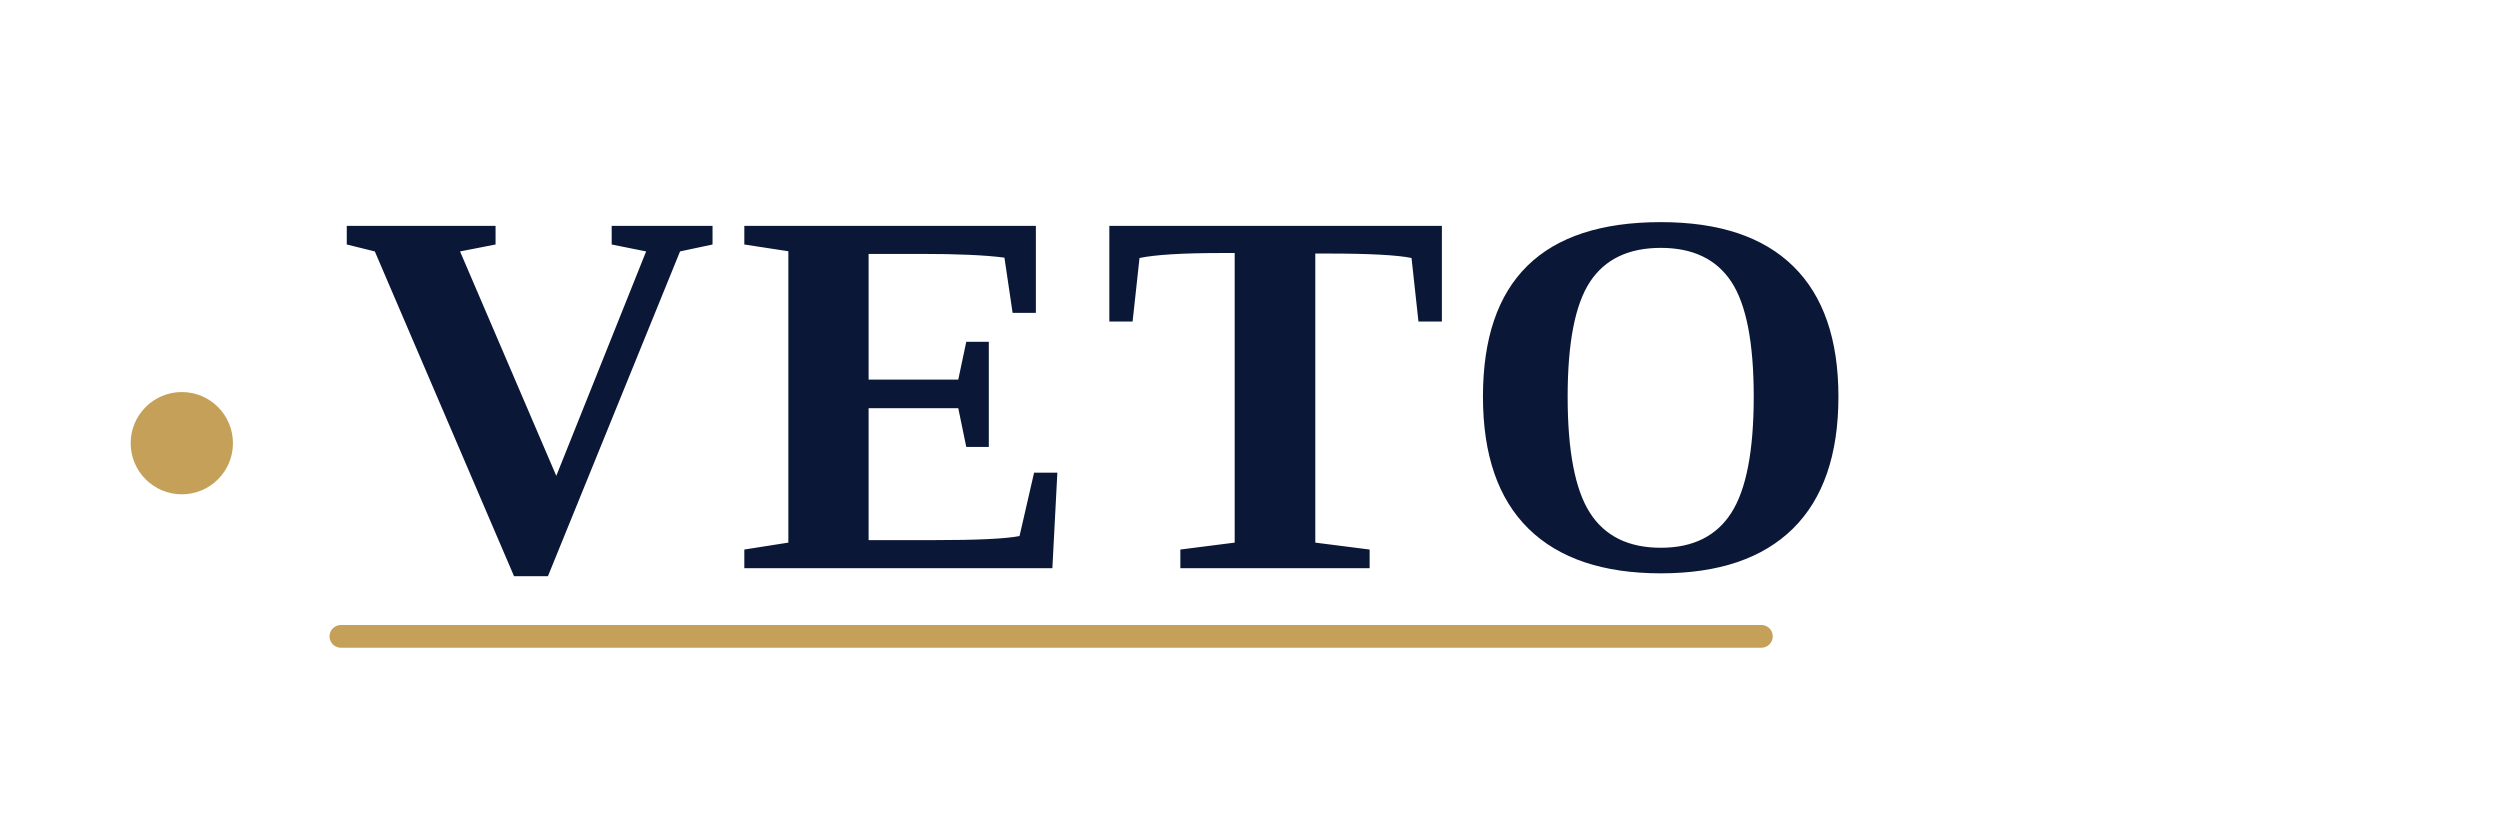
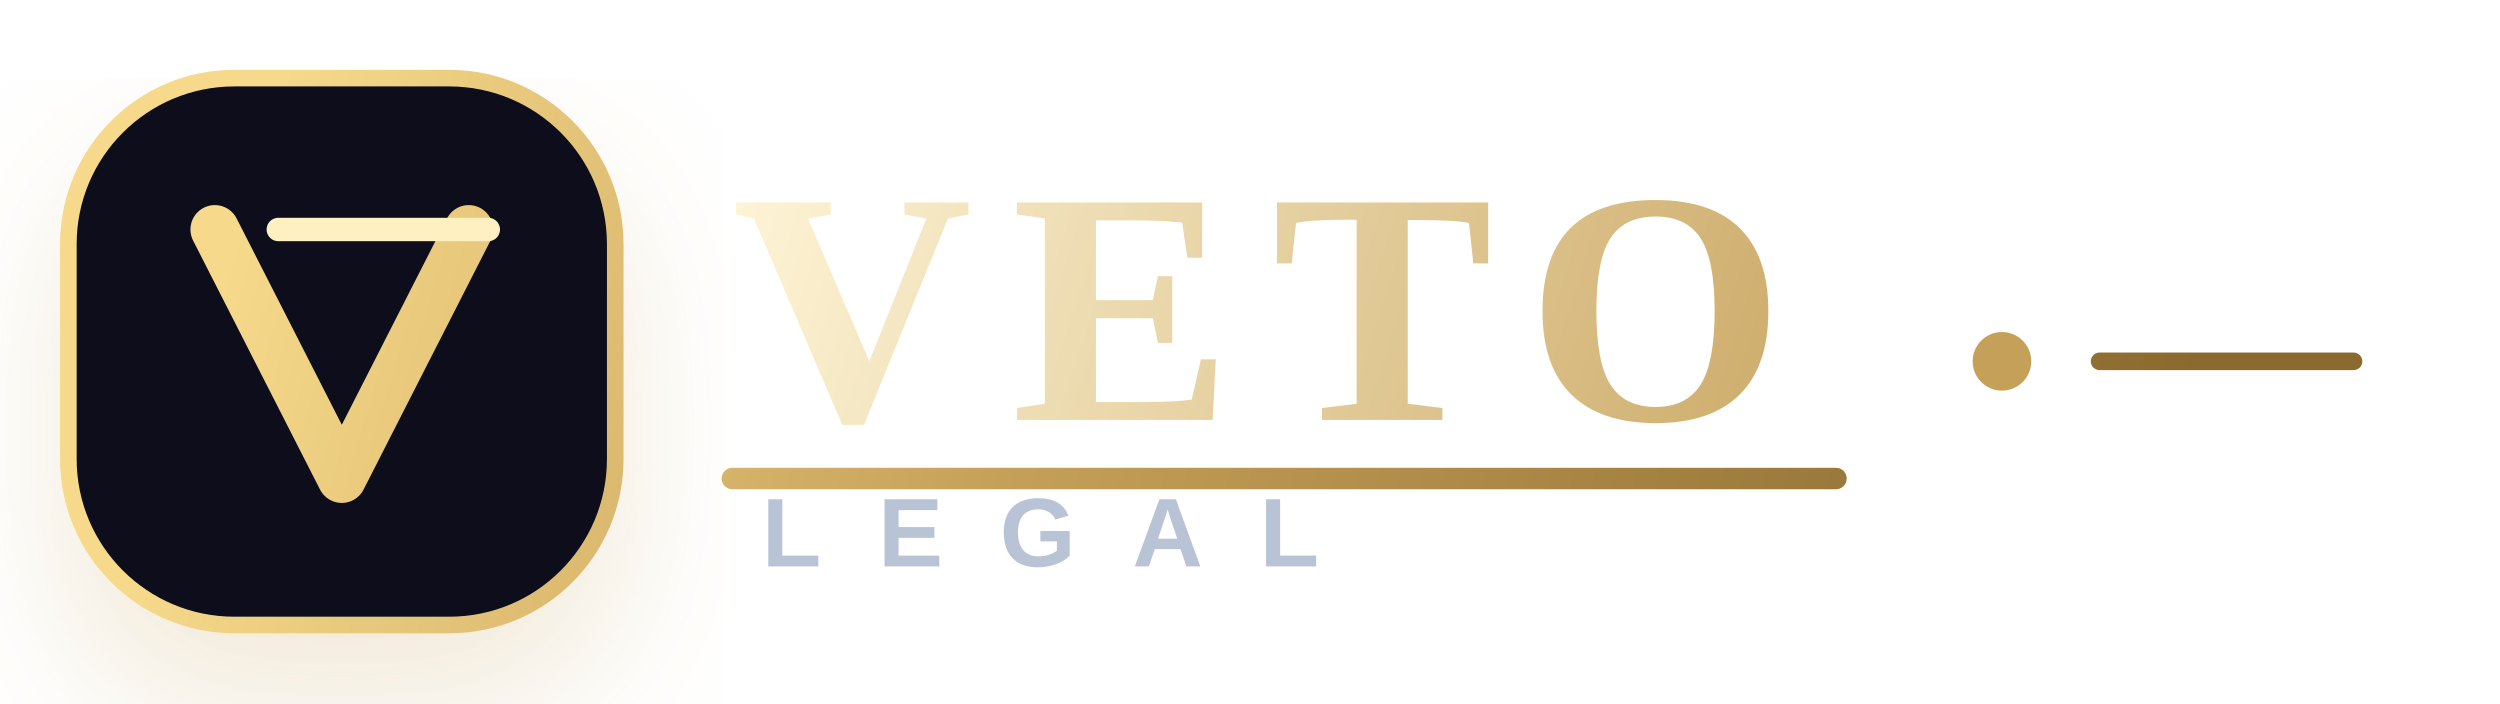
- <svg xmlns="http://www.w3.org/2000/svg" width="220" height="72" viewBox="0 0 220 72" fill="none">
-   <circle cx="16" cy="39" r="4.5" fill="#C5A059" />
-   <text x="30" y="50" fill="#0B1736" font-family="Georgia, 'Times New Roman', serif" font-size="46" font-weight="800" letter-spacing="1.5">
-     VETO
-   </text>
-   <path d="M30 56H155" stroke="#C5A059" stroke-width="2" stroke-linecap="round" />
+ <svg xmlns="http://www.w3.org/2000/svg" width="256" height="72" viewBox="0 0 256 72" fill="none">
+   <defs>
+     <linearGradient id="vetoGold" x1="28" y1="11" x2="216" y2="67" gradientUnits="userSpaceOnUse">
+       <stop offset="0" stop-color="#F6D98A" />
+       <stop offset="0.42" stop-color="#C5A059" />
+       <stop offset="1" stop-color="#8B6A2F" />
+     </linearGradient>
+     <linearGradient id="vetoInk" x1="73" y1="16" x2="199" y2="56" gradientUnits="userSpaceOnUse">
+       <stop offset="0" stop-color="#FFF6D9" />
+       <stop offset="1" stop-color="#C5A059" />
+     </linearGradient>
+     <filter id="softGlow" x="-20%" y="-35%" width="140%" height="170%" color-interpolation-filters="sRGB">
+       <feDropShadow dx="0" dy="8" stdDeviation="8" flood-color="#C5A059" flood-opacity="0.22" />
+     </filter>
+   </defs>
+   <g filter="url(#softGlow)">
+     <rect x="7" y="8" width="56" height="56" rx="17" fill="#070D1D" stroke="url(#vetoGold)" stroke-width="1.7" />
+     <path d="M22 23.5L35 49L48 23.5" stroke="url(#vetoGold)" stroke-width="5" stroke-linecap="round" stroke-linejoin="round" />
+     <path d="M28.5 23.5H50" stroke="#FFF0C2" stroke-width="2.4" stroke-linecap="round" />
+   </g>
+   <text x="75" y="43" fill="url(#vetoInk)" font-family="Georgia, 'Times New Roman', serif" font-size="34" font-weight="900" letter-spacing="4">VETO</text>
+   <text x="78" y="58" fill="#B9C3D6" font-family="Arial, Helvetica, sans-serif" font-size="10" font-weight="700" letter-spacing="5.8">LEGAL</text>
+   <path d="M75 49H188" stroke="url(#vetoGold)" stroke-width="2.2" stroke-linecap="round" />
+   <circle cx="205" cy="37" r="3" fill="#C5A059" />
+   <path d="M215 37H241" stroke="url(#vetoGold)" stroke-width="1.8" stroke-linecap="round" />
</svg>
